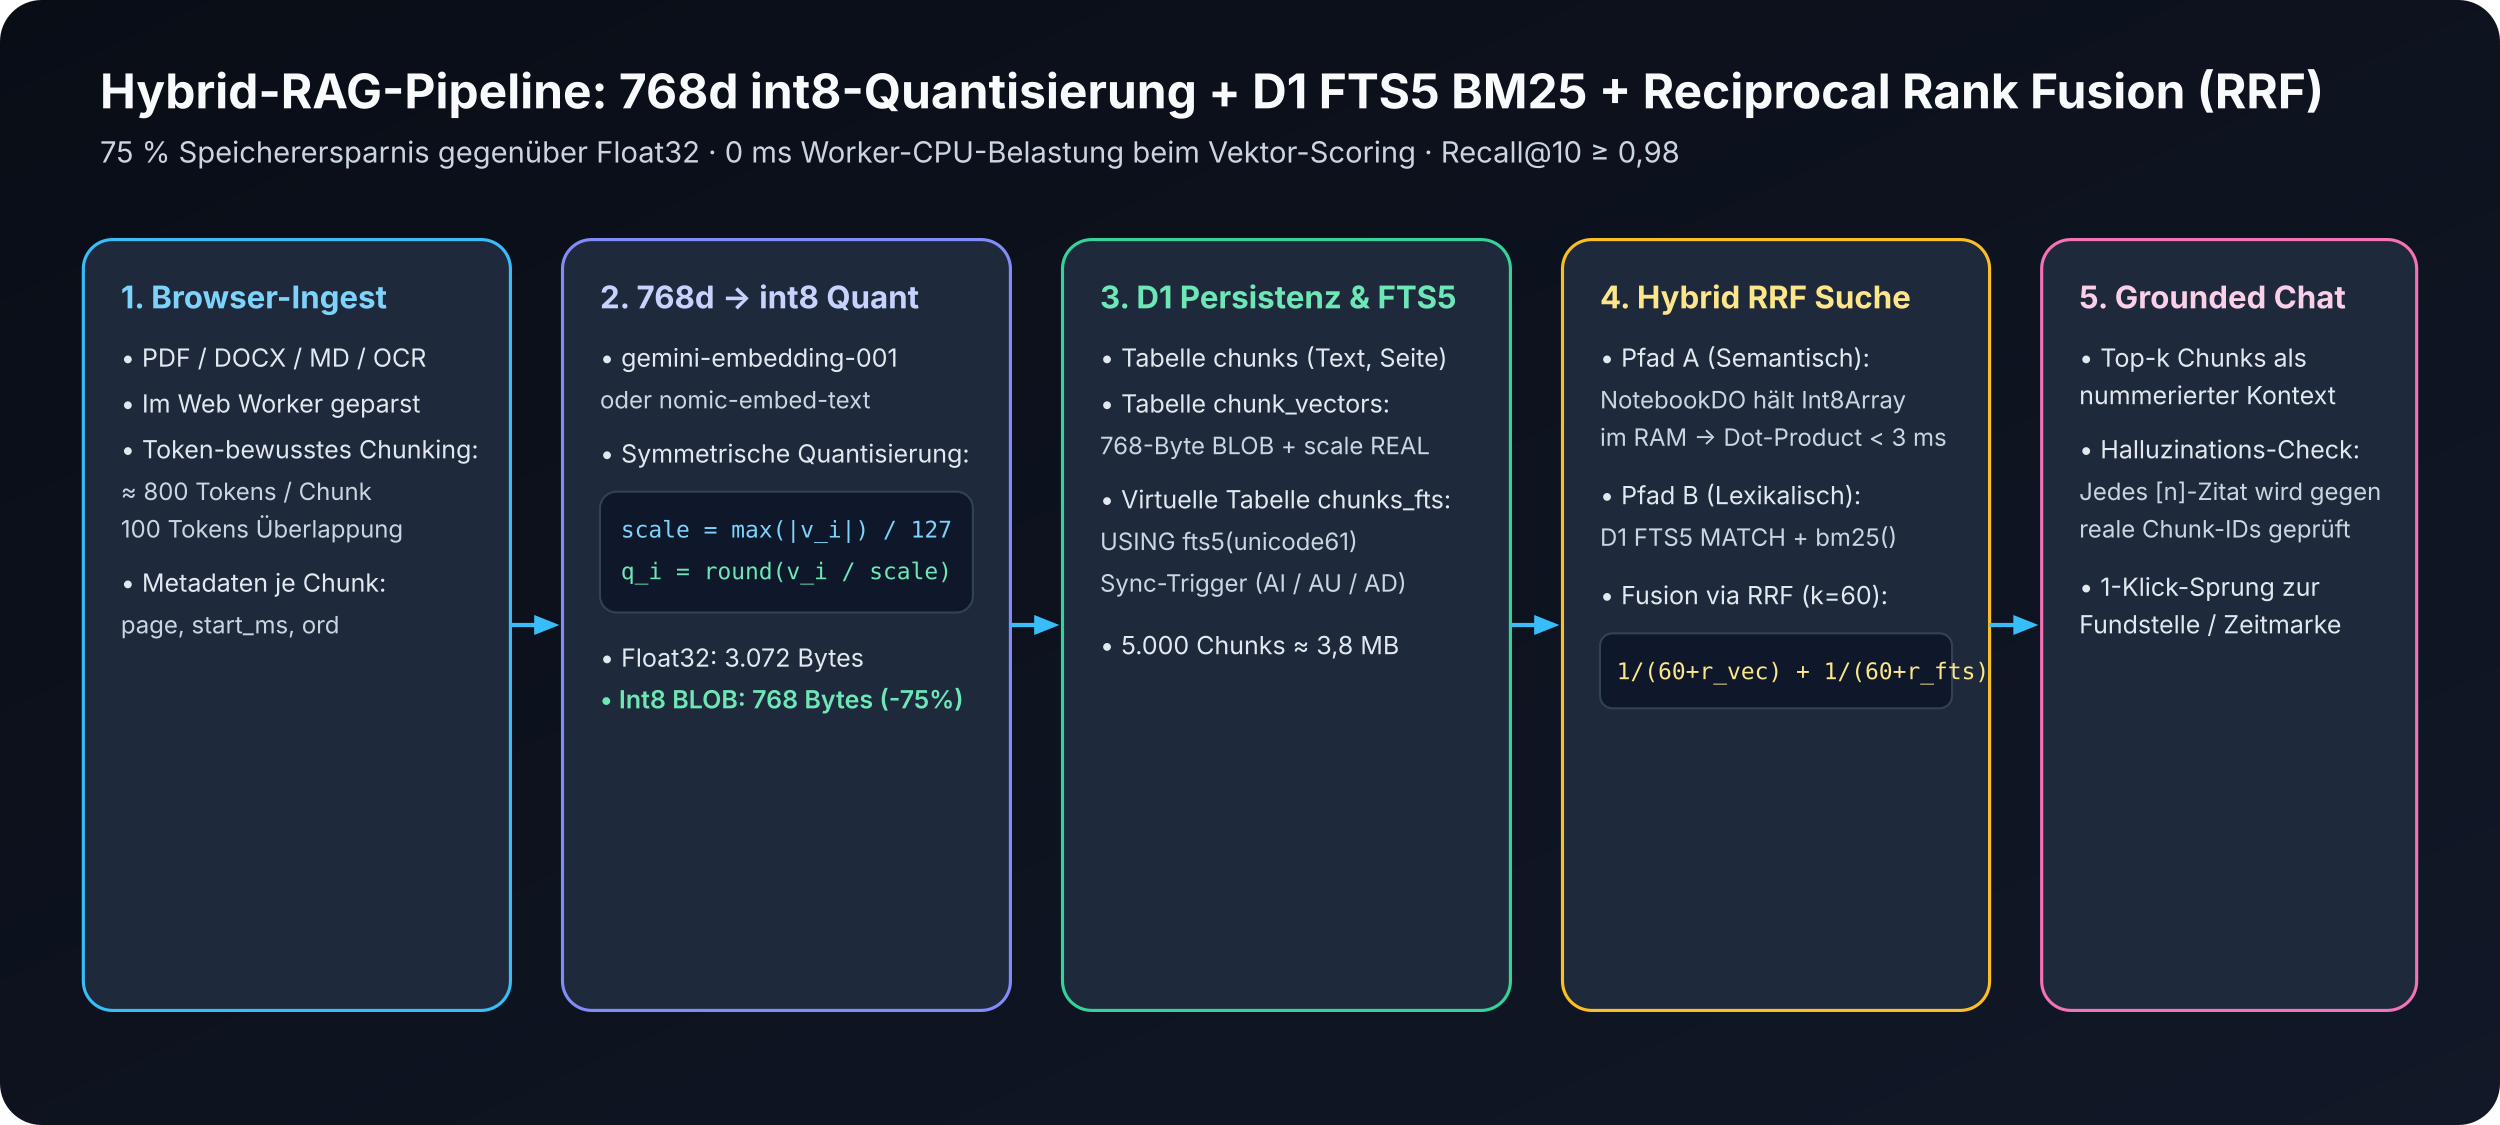
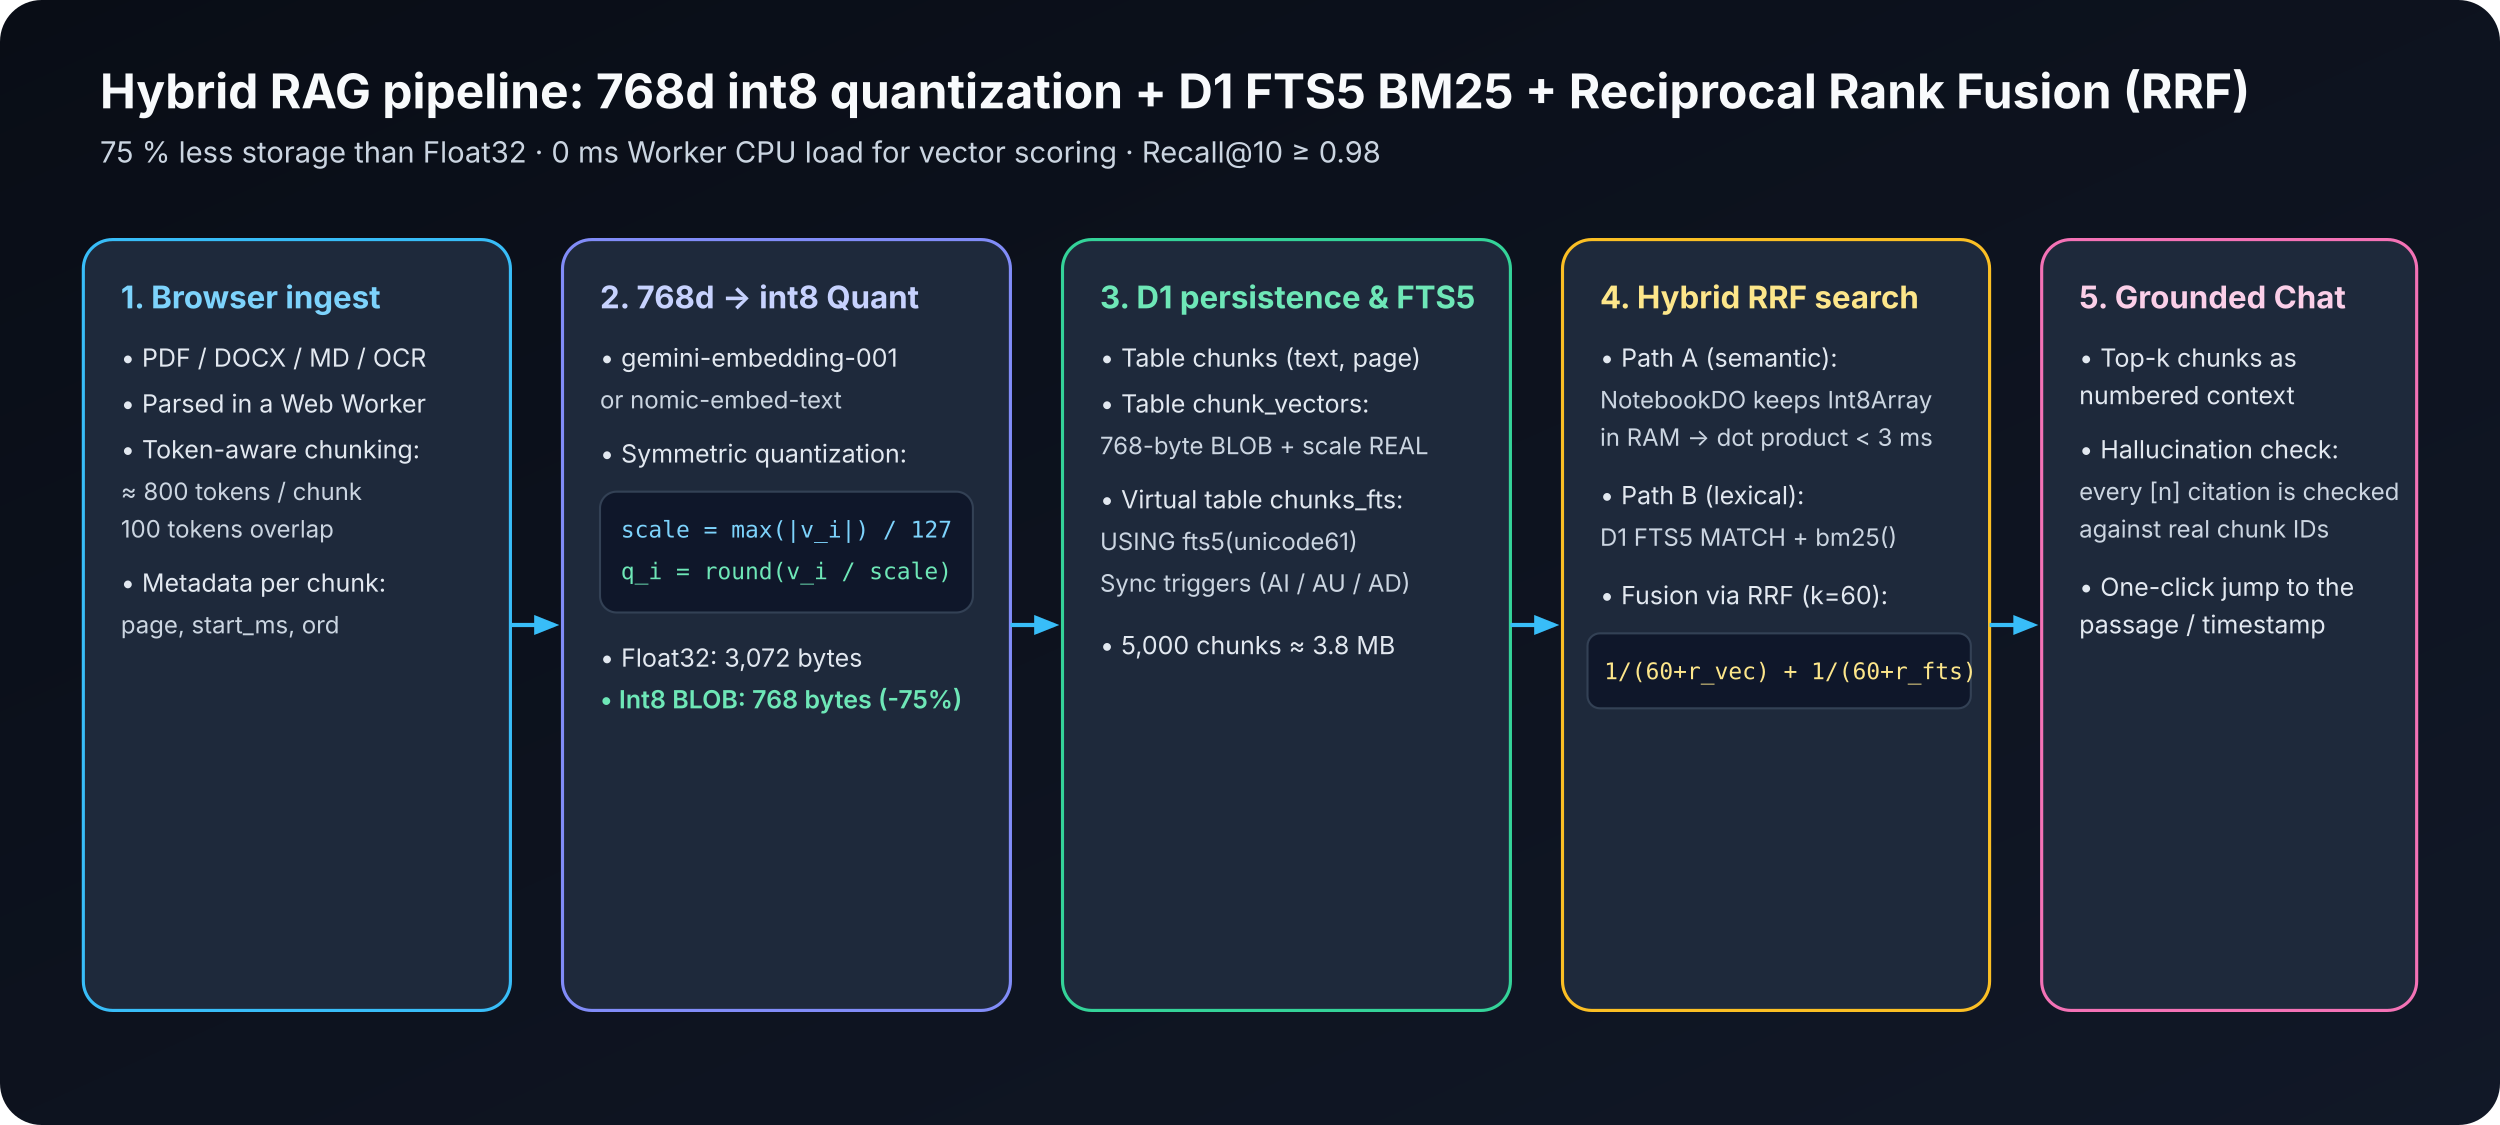
<svg xmlns="http://www.w3.org/2000/svg" viewBox="0 0 1200 540" width="1200" height="540" role="img" aria-labelledby="rag-title rag-desc">
  <style>
    :root {
      color-scheme: light dark;
      --bg-primary: #FAF8F5;
      --bg-card: #FFFFFF;
      --text-primary: #141413;
      --text-secondary: #3D3935;
      --border-subtle: #CBD5E1;
    }
    @media (prefers-color-scheme: dark) {
      :root {
        --bg-primary: #0B0F17;
        --bg-card: #1E293B;
        --text-primary: #F8FAFC;
        --text-secondary: #94A3B8;
        --border-subtle: #334155;
      }
    }
  </style>
  <defs>
    <linearGradient id="ragBg" x1="0%" y1="0%" x2="100%" y2="100%">
      <stop offset="0%" stop-color="#090D16" />
      <stop offset="100%" stop-color="#111827" />
    </linearGradient>
    <marker id="ragArrow" viewBox="0 0 10 10" refX="8" refY="5" markerWidth="6" markerHeight="6" orient="auto">
      <path d="M 0 1 L 10 5 L 0 9 z" fill="#38BDF8" />
    </marker>
  </defs>
  <rect width="1200" height="540" rx="20" fill="url(#ragBg)" />
-   <text x="48" y="52" fill="#F8FAFC" font-family="Inter, 'Segoe UI', system-ui, -apple-system, Roboto, Helvetica, Arial, sans-serif" font-size="23" font-weight="700">Hybrid-RAG-Pipeline: 768d int8-Quantisierung + D1 FTS5 BM25 + Reciprocal Rank Fusion (RRF)</text>
-   <text x="48" y="78" fill="#CBD5E1" font-family="Inter, 'Segoe UI', system-ui, -apple-system, Roboto, Helvetica, Arial, sans-serif" font-size="14">75 % Speicherersparnis gegenüber Float32 · 0 ms Worker-CPU-Belastung beim Vektor-Scoring · Recall@10 ≥ 0,98</text>
+   <switch>
+     <text systemLanguage="de" x="48" y="52" fill="#F8FAFC" font-family="Inter, 'Segoe UI', system-ui, -apple-system, Roboto, Helvetica, Arial, sans-serif" font-size="23" font-weight="700">Hybrid-RAG-Pipeline: 768d int8-Quantisierung + D1 FTS5 BM25 + Reciprocal Rank Fusion (RRF)</text>
+     <text x="48" y="52" fill="#F8FAFC" font-family="Inter, 'Segoe UI', system-ui, -apple-system, Roboto, Helvetica, Arial, sans-serif" font-size="23" font-weight="700">Hybrid RAG pipeline: 768d int8 quantization + D1 FTS5 BM25 + Reciprocal Rank Fusion (RRF)</text>
+   </switch>
+   <switch>
+     <text systemLanguage="de" x="48" y="78" fill="#CBD5E1" font-family="Inter, 'Segoe UI', system-ui, -apple-system, Roboto, Helvetica, Arial, sans-serif" font-size="14">75 % Speicherersparnis gegenüber Float32 · 0 ms Worker-CPU-Belastung beim Vektor-Scoring · Recall@10 ≥ 0,98</text>
+     <text x="48" y="78" fill="#CBD5E1" font-family="Inter, 'Segoe UI', system-ui, -apple-system, Roboto, Helvetica, Arial, sans-serif" font-size="14">75 % less storage than Float32 · 0 ms Worker CPU load for vector scoring · Recall@10 ≥ 0.98</text>
+   </switch>
  <rect x="40" y="115" width="205" height="370" rx="14" fill="#1E293B" stroke="#38BDF8" stroke-width="1.5" />
-   <text x="58" y="148" fill="#7DD3FC" font-family="Inter, 'Segoe UI', system-ui, -apple-system, Roboto, Helvetica, Arial, sans-serif" font-size="15" font-weight="700">1. Browser-Ingest</text>
+   <switch>
+     <text systemLanguage="de" x="58" y="148" fill="#7DD3FC" font-family="Inter, 'Segoe UI', system-ui, -apple-system, Roboto, Helvetica, Arial, sans-serif" font-size="15" font-weight="700">1. Browser-Ingest</text>
+     <text x="58" y="148" fill="#7DD3FC" font-family="Inter, 'Segoe UI', system-ui, -apple-system, Roboto, Helvetica, Arial, sans-serif" font-size="15" font-weight="700">1. Browser ingest</text>
+   </switch>
  <text x="58" y="176" fill="#E2E8F0" font-family="Inter, 'Segoe UI', system-ui, -apple-system, Roboto, Helvetica, Arial, sans-serif" font-size="12">• PDF / DOCX / MD / OCR</text>
-   <text x="58" y="198" fill="#E2E8F0" font-family="Inter, 'Segoe UI', system-ui, -apple-system, Roboto, Helvetica, Arial, sans-serif" font-size="12">• Im Web Worker geparst</text>
-   <text x="58" y="220" fill="#E2E8F0" font-family="Inter, 'Segoe UI', system-ui, -apple-system, Roboto, Helvetica, Arial, sans-serif" font-size="12">• Token-bewusstes Chunking:</text>
-   <text x="58" y="240" fill="#CBD5E1" font-family="Inter, 'Segoe UI', system-ui, -apple-system, Roboto, Helvetica, Arial, sans-serif" font-size="11.5">  ≈ 800 Tokens / Chunk</text>
-   <text x="58" y="258" fill="#CBD5E1" font-family="Inter, 'Segoe UI', system-ui, -apple-system, Roboto, Helvetica, Arial, sans-serif" font-size="11.5">  100 Tokens Überlappung</text>
-   <text x="58" y="284" fill="#E2E8F0" font-family="Inter, 'Segoe UI', system-ui, -apple-system, Roboto, Helvetica, Arial, sans-serif" font-size="12">• Metadaten je Chunk:</text>
+   <switch>
+     <text systemLanguage="de" x="58" y="198" fill="#E2E8F0" font-family="Inter, 'Segoe UI', system-ui, -apple-system, Roboto, Helvetica, Arial, sans-serif" font-size="12">• Im Web Worker geparst</text>
+     <text x="58" y="198" fill="#E2E8F0" font-family="Inter, 'Segoe UI', system-ui, -apple-system, Roboto, Helvetica, Arial, sans-serif" font-size="12">• Parsed in a Web Worker</text>
+   </switch>
+   <switch>
+     <text systemLanguage="de" x="58" y="220" fill="#E2E8F0" font-family="Inter, 'Segoe UI', system-ui, -apple-system, Roboto, Helvetica, Arial, sans-serif" font-size="12">• Token-bewusstes Chunking:</text>
+     <text x="58" y="220" fill="#E2E8F0" font-family="Inter, 'Segoe UI', system-ui, -apple-system, Roboto, Helvetica, Arial, sans-serif" font-size="12">• Token-aware chunking:</text>
+   </switch>
+   <switch>
+     <text systemLanguage="de" x="58" y="240" fill="#CBD5E1" font-family="Inter, 'Segoe UI', system-ui, -apple-system, Roboto, Helvetica, Arial, sans-serif" font-size="11.5">  ≈ 800 Tokens / Chunk</text>
+     <text x="58" y="240" fill="#CBD5E1" font-family="Inter, 'Segoe UI', system-ui, -apple-system, Roboto, Helvetica, Arial, sans-serif" font-size="11.5">  ≈ 800 tokens / chunk</text>
+   </switch>
+   <switch>
+     <text systemLanguage="de" x="58" y="258" fill="#CBD5E1" font-family="Inter, 'Segoe UI', system-ui, -apple-system, Roboto, Helvetica, Arial, sans-serif" font-size="11.5">  100 Tokens Überlappung</text>
+     <text x="58" y="258" fill="#CBD5E1" font-family="Inter, 'Segoe UI', system-ui, -apple-system, Roboto, Helvetica, Arial, sans-serif" font-size="11.5">  100 tokens overlap</text>
+   </switch>
+   <switch>
+     <text systemLanguage="de" x="58" y="284" fill="#E2E8F0" font-family="Inter, 'Segoe UI', system-ui, -apple-system, Roboto, Helvetica, Arial, sans-serif" font-size="12">• Metadaten je Chunk:</text>
+     <text x="58" y="284" fill="#E2E8F0" font-family="Inter, 'Segoe UI', system-ui, -apple-system, Roboto, Helvetica, Arial, sans-serif" font-size="12">• Metadata per chunk:</text>
+   </switch>
  <text x="58" y="304" fill="#CBD5E1" font-family="Inter, 'Segoe UI', system-ui, -apple-system, Roboto, Helvetica, Arial, sans-serif" font-size="11.5">  page, start_ms, ord</text>
  <rect x="270" y="115" width="215" height="370" rx="14" fill="#1E293B" stroke="#818CF8" stroke-width="1.5" />
  <text x="288" y="148" fill="#C7D2FE" font-family="Inter, 'Segoe UI', system-ui, -apple-system, Roboto, Helvetica, Arial, sans-serif" font-size="15" font-weight="700">2. 768d → int8 Quant</text>
  <text x="288" y="176" fill="#E2E8F0" font-family="Inter, 'Segoe UI', system-ui, -apple-system, Roboto, Helvetica, Arial, sans-serif" font-size="12">• gemini-embedding-001</text>
-   <text x="288" y="196" fill="#CBD5E1" font-family="Inter, 'Segoe UI', system-ui, -apple-system, Roboto, Helvetica, Arial, sans-serif" font-size="11.5">  oder nomic-embed-text</text>
-   <text x="288" y="222" fill="#E2E8F0" font-family="Inter, 'Segoe UI', system-ui, -apple-system, Roboto, Helvetica, Arial, sans-serif" font-size="12">• Symmetrische Quantisierung:</text>
+   <switch>
+     <text systemLanguage="de" x="288" y="196" fill="#CBD5E1" font-family="Inter, 'Segoe UI', system-ui, -apple-system, Roboto, Helvetica, Arial, sans-serif" font-size="11.5">  oder nomic-embed-text</text>
+     <text x="288" y="196" fill="#CBD5E1" font-family="Inter, 'Segoe UI', system-ui, -apple-system, Roboto, Helvetica, Arial, sans-serif" font-size="11.5">  or nomic-embed-text</text>
+   </switch>
+   <switch>
+     <text systemLanguage="de" x="288" y="222" fill="#E2E8F0" font-family="Inter, 'Segoe UI', system-ui, -apple-system, Roboto, Helvetica, Arial, sans-serif" font-size="12">• Symmetrische Quantisierung:</text>
+     <text x="288" y="222" fill="#E2E8F0" font-family="Inter, 'Segoe UI', system-ui, -apple-system, Roboto, Helvetica, Arial, sans-serif" font-size="12">• Symmetric quantization:</text>
+   </switch>
  <rect x="288" y="236" width="179" height="58" rx="8" fill="#0F172A" stroke="#334155" />
  <text x="298" y="258" fill="#7DD3FC" font-family="'JetBrains Mono', ui-monospace, Consolas, Menlo, monospace" font-size="11">scale = max(|v_i|) / 127</text>
  <text x="298" y="278" fill="#6EE7B7" font-family="'JetBrains Mono', ui-monospace, Consolas, Menlo, monospace" font-size="11">q_i = round(v_i / scale)</text>
-   <text x="288" y="320" fill="#E2E8F0" font-family="Inter, 'Segoe UI', system-ui, -apple-system, Roboto, Helvetica, Arial, sans-serif" font-size="12">• Float32: 3.072 Bytes</text>
-   <text x="288" y="340" fill="#6EE7B7" font-family="Inter, 'Segoe UI', system-ui, -apple-system, Roboto, Helvetica, Arial, sans-serif" font-size="12" font-weight="600">• Int8 BLOB: 768 Bytes (-75%)</text>
+   <switch>
+     <text systemLanguage="de" x="288" y="320" fill="#E2E8F0" font-family="Inter, 'Segoe UI', system-ui, -apple-system, Roboto, Helvetica, Arial, sans-serif" font-size="12">• Float32: 3.072 Bytes</text>
+     <text x="288" y="320" fill="#E2E8F0" font-family="Inter, 'Segoe UI', system-ui, -apple-system, Roboto, Helvetica, Arial, sans-serif" font-size="12">• Float32: 3,072 bytes</text>
+   </switch>
+   <switch>
+     <text systemLanguage="de" x="288" y="340" fill="#6EE7B7" font-family="Inter, 'Segoe UI', system-ui, -apple-system, Roboto, Helvetica, Arial, sans-serif" font-size="12" font-weight="600">• Int8 BLOB: 768 Bytes (-75%)</text>
+     <text x="288" y="340" fill="#6EE7B7" font-family="Inter, 'Segoe UI', system-ui, -apple-system, Roboto, Helvetica, Arial, sans-serif" font-size="12" font-weight="600">• Int8 BLOB: 768 bytes (-75%)</text>
+   </switch>
  <rect x="510" y="115" width="215" height="370" rx="14" fill="#1E293B" stroke="#34D399" stroke-width="1.5" />
-   <text x="528" y="148" fill="#6EE7B7" font-family="Inter, 'Segoe UI', system-ui, -apple-system, Roboto, Helvetica, Arial, sans-serif" font-size="15" font-weight="700">3. D1 Persistenz &amp; FTS5</text>
-   <text x="528" y="176" fill="#E2E8F0" font-family="Inter, 'Segoe UI', system-ui, -apple-system, Roboto, Helvetica, Arial, sans-serif" font-size="12">• Tabelle chunks (Text, Seite)</text>
-   <text x="528" y="198" fill="#E2E8F0" font-family="Inter, 'Segoe UI', system-ui, -apple-system, Roboto, Helvetica, Arial, sans-serif" font-size="12">• Tabelle chunk_vectors:</text>
-   <text x="528" y="218" fill="#CBD5E1" font-family="Inter, 'Segoe UI', system-ui, -apple-system, Roboto, Helvetica, Arial, sans-serif" font-size="11.5">  768-Byte BLOB + scale REAL</text>
-   <text x="528" y="244" fill="#E2E8F0" font-family="Inter, 'Segoe UI', system-ui, -apple-system, Roboto, Helvetica, Arial, sans-serif" font-size="12">• Virtuelle Tabelle chunks_fts:</text>
+   <switch>
+     <text systemLanguage="de" x="528" y="148" fill="#6EE7B7" font-family="Inter, 'Segoe UI', system-ui, -apple-system, Roboto, Helvetica, Arial, sans-serif" font-size="15" font-weight="700">3. D1 Persistenz &amp; FTS5</text>
+     <text x="528" y="148" fill="#6EE7B7" font-family="Inter, 'Segoe UI', system-ui, -apple-system, Roboto, Helvetica, Arial, sans-serif" font-size="15" font-weight="700">3. D1 persistence &amp; FTS5</text>
+   </switch>
+   <switch>
+     <text systemLanguage="de" x="528" y="176" fill="#E2E8F0" font-family="Inter, 'Segoe UI', system-ui, -apple-system, Roboto, Helvetica, Arial, sans-serif" font-size="12">• Tabelle chunks (Text, Seite)</text>
+     <text x="528" y="176" fill="#E2E8F0" font-family="Inter, 'Segoe UI', system-ui, -apple-system, Roboto, Helvetica, Arial, sans-serif" font-size="12">• Table chunks (text, page)</text>
+   </switch>
+   <switch>
+     <text systemLanguage="de" x="528" y="198" fill="#E2E8F0" font-family="Inter, 'Segoe UI', system-ui, -apple-system, Roboto, Helvetica, Arial, sans-serif" font-size="12">• Tabelle chunk_vectors:</text>
+     <text x="528" y="198" fill="#E2E8F0" font-family="Inter, 'Segoe UI', system-ui, -apple-system, Roboto, Helvetica, Arial, sans-serif" font-size="12">• Table chunk_vectors:</text>
+   </switch>
+   <switch>
+     <text systemLanguage="de" x="528" y="218" fill="#CBD5E1" font-family="Inter, 'Segoe UI', system-ui, -apple-system, Roboto, Helvetica, Arial, sans-serif" font-size="11.5">  768-Byte BLOB + scale REAL</text>
+     <text x="528" y="218" fill="#CBD5E1" font-family="Inter, 'Segoe UI', system-ui, -apple-system, Roboto, Helvetica, Arial, sans-serif" font-size="11.5">  768-byte BLOB + scale REAL</text>
+   </switch>
+   <switch>
+     <text systemLanguage="de" x="528" y="244" fill="#E2E8F0" font-family="Inter, 'Segoe UI', system-ui, -apple-system, Roboto, Helvetica, Arial, sans-serif" font-size="12">• Virtuelle Tabelle chunks_fts:</text>
+     <text x="528" y="244" fill="#E2E8F0" font-family="Inter, 'Segoe UI', system-ui, -apple-system, Roboto, Helvetica, Arial, sans-serif" font-size="12">• Virtual table chunks_fts:</text>
+   </switch>
  <text x="528" y="264" fill="#CBD5E1" font-family="Inter, 'Segoe UI', system-ui, -apple-system, Roboto, Helvetica, Arial, sans-serif" font-size="11.5">  USING fts5(unicode61)</text>
-   <text x="528" y="284" fill="#CBD5E1" font-family="Inter, 'Segoe UI', system-ui, -apple-system, Roboto, Helvetica, Arial, sans-serif" font-size="11.5">  Sync-Trigger (AI / AU / AD)</text>
-   <text x="528" y="314" fill="#E2E8F0" font-family="Inter, 'Segoe UI', system-ui, -apple-system, Roboto, Helvetica, Arial, sans-serif" font-size="12">• 5.000 Chunks ≈ 3,8 MB</text>
+   <switch>
+     <text systemLanguage="de" x="528" y="284" fill="#CBD5E1" font-family="Inter, 'Segoe UI', system-ui, -apple-system, Roboto, Helvetica, Arial, sans-serif" font-size="11.5">  Sync-Trigger (AI / AU / AD)</text>
+     <text x="528" y="284" fill="#CBD5E1" font-family="Inter, 'Segoe UI', system-ui, -apple-system, Roboto, Helvetica, Arial, sans-serif" font-size="11.5">  Sync triggers (AI / AU / AD)</text>
+   </switch>
+   <switch>
+     <text systemLanguage="de" x="528" y="314" fill="#E2E8F0" font-family="Inter, 'Segoe UI', system-ui, -apple-system, Roboto, Helvetica, Arial, sans-serif" font-size="12">• 5.000 Chunks ≈ 3,8 MB</text>
+     <text x="528" y="314" fill="#E2E8F0" font-family="Inter, 'Segoe UI', system-ui, -apple-system, Roboto, Helvetica, Arial, sans-serif" font-size="12">• 5,000 chunks ≈ 3.8 MB</text>
+   </switch>
  <rect x="750" y="115" width="205" height="370" rx="14" fill="#1E293B" stroke="#FBBF24" stroke-width="1.5" />
-   <text x="768" y="148" fill="#FDE68A" font-family="Inter, 'Segoe UI', system-ui, -apple-system, Roboto, Helvetica, Arial, sans-serif" font-size="15" font-weight="700">4. Hybrid RRF Suche</text>
-   <text x="768" y="176" fill="#E2E8F0" font-family="Inter, 'Segoe UI', system-ui, -apple-system, Roboto, Helvetica, Arial, sans-serif" font-size="12">• Pfad A (Semantisch):</text>
-   <text x="768" y="196" fill="#CBD5E1" font-family="Inter, 'Segoe UI', system-ui, -apple-system, Roboto, Helvetica, Arial, sans-serif" font-size="11.5">  NotebookDO hält Int8Array</text>
-   <text x="768" y="214" fill="#CBD5E1" font-family="Inter, 'Segoe UI', system-ui, -apple-system, Roboto, Helvetica, Arial, sans-serif" font-size="11.5">  im RAM → Dot-Product &lt; 3 ms</text>
-   <text x="768" y="242" fill="#E2E8F0" font-family="Inter, 'Segoe UI', system-ui, -apple-system, Roboto, Helvetica, Arial, sans-serif" font-size="12">• Pfad B (Lexikalisch):</text>
+   <switch>
+     <text systemLanguage="de" x="768" y="148" fill="#FDE68A" font-family="Inter, 'Segoe UI', system-ui, -apple-system, Roboto, Helvetica, Arial, sans-serif" font-size="15" font-weight="700">4. Hybrid RRF Suche</text>
+     <text x="768" y="148" fill="#FDE68A" font-family="Inter, 'Segoe UI', system-ui, -apple-system, Roboto, Helvetica, Arial, sans-serif" font-size="15" font-weight="700">4. Hybrid RRF search</text>
+   </switch>
+   <switch>
+     <text systemLanguage="de" x="768" y="176" fill="#E2E8F0" font-family="Inter, 'Segoe UI', system-ui, -apple-system, Roboto, Helvetica, Arial, sans-serif" font-size="12">• Pfad A (Semantisch):</text>
+     <text x="768" y="176" fill="#E2E8F0" font-family="Inter, 'Segoe UI', system-ui, -apple-system, Roboto, Helvetica, Arial, sans-serif" font-size="12">• Path A (semantic):</text>
+   </switch>
+   <switch>
+     <text systemLanguage="de" x="768" y="196" fill="#CBD5E1" font-family="Inter, 'Segoe UI', system-ui, -apple-system, Roboto, Helvetica, Arial, sans-serif" font-size="11.5">  NotebookDO hält Int8Array</text>
+     <text x="768" y="196" fill="#CBD5E1" font-family="Inter, 'Segoe UI', system-ui, -apple-system, Roboto, Helvetica, Arial, sans-serif" font-size="11.5">  NotebookDO keeps Int8Array</text>
+   </switch>
+   <switch>
+     <text systemLanguage="de" x="768" y="214" fill="#CBD5E1" font-family="Inter, 'Segoe UI', system-ui, -apple-system, Roboto, Helvetica, Arial, sans-serif" font-size="11.5">  im RAM → Dot-Product &lt; 3 ms</text>
+     <text x="768" y="214" fill="#CBD5E1" font-family="Inter, 'Segoe UI', system-ui, -apple-system, Roboto, Helvetica, Arial, sans-serif" font-size="11.5">  in RAM → dot product &lt; 3 ms</text>
+   </switch>
+   <switch>
+     <text systemLanguage="de" x="768" y="242" fill="#E2E8F0" font-family="Inter, 'Segoe UI', system-ui, -apple-system, Roboto, Helvetica, Arial, sans-serif" font-size="12">• Pfad B (Lexikalisch):</text>
+     <text x="768" y="242" fill="#E2E8F0" font-family="Inter, 'Segoe UI', system-ui, -apple-system, Roboto, Helvetica, Arial, sans-serif" font-size="12">• Path B (lexical):</text>
+   </switch>
  <text x="768" y="262" fill="#CBD5E1" font-family="Inter, 'Segoe UI', system-ui, -apple-system, Roboto, Helvetica, Arial, sans-serif" font-size="11.5">  D1 FTS5 MATCH + bm25()</text>
  <text x="768" y="290" fill="#E2E8F0" font-family="Inter, 'Segoe UI', system-ui, -apple-system, Roboto, Helvetica, Arial, sans-serif" font-size="12">• Fusion via RRF (k=60):</text>
-   <rect x="768" y="304" width="169" height="36" rx="6" fill="#0F172A" stroke="#334155" />
-   <text x="776" y="326" fill="#FDE68A" font-family="'JetBrains Mono', ui-monospace, Consolas, Menlo, monospace" font-size="11">1/(60+r_vec) + 1/(60+r_fts)</text>
+   <rect x="762" y="304" width="184" height="36" rx="6" fill="#0F172A" stroke="#334155" />
+   <text x="770" y="326" fill="#FDE68A" font-family="'JetBrains Mono', ui-monospace, Consolas, Menlo, monospace" font-size="11">1/(60+r_vec) + 1/(60+r_fts)</text>
  <rect x="980" y="115" width="180" height="370" rx="14" fill="#1E293B" stroke="#F472B6" stroke-width="1.5" />
  <text x="998" y="148" fill="#FBCFE8" font-family="Inter, 'Segoe UI', system-ui, -apple-system, Roboto, Helvetica, Arial, sans-serif" font-size="15" font-weight="700">5. Grounded Chat</text>
-   <text x="998" y="176" fill="#E2E8F0" font-family="Inter, 'Segoe UI', system-ui, -apple-system, Roboto, Helvetica, Arial, sans-serif" font-size="12">• Top-k Chunks als</text>
-   <text x="998" y="194" fill="#E2E8F0" font-family="Inter, 'Segoe UI', system-ui, -apple-system, Roboto, Helvetica, Arial, sans-serif" font-size="12">  nummerierter Kontext</text>
-   <text x="998" y="220" fill="#E2E8F0" font-family="Inter, 'Segoe UI', system-ui, -apple-system, Roboto, Helvetica, Arial, sans-serif" font-size="12">• Halluzinations-Check:</text>
-   <text x="998" y="240" fill="#CBD5E1" font-family="Inter, 'Segoe UI', system-ui, -apple-system, Roboto, Helvetica, Arial, sans-serif" font-size="11.5">  Jedes [n]-Zitat wird gegen</text>
-   <text x="998" y="258" fill="#CBD5E1" font-family="Inter, 'Segoe UI', system-ui, -apple-system, Roboto, Helvetica, Arial, sans-serif" font-size="11.5">  reale Chunk-IDs geprüft</text>
-   <text x="998" y="286" fill="#E2E8F0" font-family="Inter, 'Segoe UI', system-ui, -apple-system, Roboto, Helvetica, Arial, sans-serif" font-size="12">• 1-Klick-Sprung zur</text>
-   <text x="998" y="304" fill="#E2E8F0" font-family="Inter, 'Segoe UI', system-ui, -apple-system, Roboto, Helvetica, Arial, sans-serif" font-size="12">  Fundstelle / Zeitmarke</text>
+   <switch>
+     <text systemLanguage="de" x="998" y="176" fill="#E2E8F0" font-family="Inter, 'Segoe UI', system-ui, -apple-system, Roboto, Helvetica, Arial, sans-serif" font-size="12">• Top-k Chunks als</text>
+     <text x="998" y="176" fill="#E2E8F0" font-family="Inter, 'Segoe UI', system-ui, -apple-system, Roboto, Helvetica, Arial, sans-serif" font-size="12">• Top-k chunks as</text>
+   </switch>
+   <switch>
+     <text systemLanguage="de" x="998" y="194" fill="#E2E8F0" font-family="Inter, 'Segoe UI', system-ui, -apple-system, Roboto, Helvetica, Arial, sans-serif" font-size="12">  nummerierter Kontext</text>
+     <text x="998" y="194" fill="#E2E8F0" font-family="Inter, 'Segoe UI', system-ui, -apple-system, Roboto, Helvetica, Arial, sans-serif" font-size="12">  numbered context</text>
+   </switch>
+   <switch>
+     <text systemLanguage="de" x="998" y="220" fill="#E2E8F0" font-family="Inter, 'Segoe UI', system-ui, -apple-system, Roboto, Helvetica, Arial, sans-serif" font-size="12">• Halluzinations-Check:</text>
+     <text x="998" y="220" fill="#E2E8F0" font-family="Inter, 'Segoe UI', system-ui, -apple-system, Roboto, Helvetica, Arial, sans-serif" font-size="12">• Hallucination check:</text>
+   </switch>
+   <switch>
+     <text systemLanguage="de" x="998" y="240" fill="#CBD5E1" font-family="Inter, 'Segoe UI', system-ui, -apple-system, Roboto, Helvetica, Arial, sans-serif" font-size="11.5">  Jedes [n]-Zitat wird gegen</text>
+     <text x="998" y="240" fill="#CBD5E1" font-family="Inter, 'Segoe UI', system-ui, -apple-system, Roboto, Helvetica, Arial, sans-serif" font-size="11.5">  every [n] citation is checked</text>
+   </switch>
+   <switch>
+     <text systemLanguage="de" x="998" y="258" fill="#CBD5E1" font-family="Inter, 'Segoe UI', system-ui, -apple-system, Roboto, Helvetica, Arial, sans-serif" font-size="11.5">  reale Chunk-IDs geprüft</text>
+     <text x="998" y="258" fill="#CBD5E1" font-family="Inter, 'Segoe UI', system-ui, -apple-system, Roboto, Helvetica, Arial, sans-serif" font-size="11.5">  against real chunk IDs</text>
+   </switch>
+   <switch>
+     <text systemLanguage="de" x="998" y="286" fill="#E2E8F0" font-family="Inter, 'Segoe UI', system-ui, -apple-system, Roboto, Helvetica, Arial, sans-serif" font-size="12">• 1-Klick-Sprung zur</text>
+     <text x="998" y="286" fill="#E2E8F0" font-family="Inter, 'Segoe UI', system-ui, -apple-system, Roboto, Helvetica, Arial, sans-serif" font-size="12">• One-click jump to the</text>
+   </switch>
+   <switch>
+     <text systemLanguage="de" x="998" y="304" fill="#E2E8F0" font-family="Inter, 'Segoe UI', system-ui, -apple-system, Roboto, Helvetica, Arial, sans-serif" font-size="12">  Fundstelle / Zeitmarke</text>
+     <text x="998" y="304" fill="#E2E8F0" font-family="Inter, 'Segoe UI', system-ui, -apple-system, Roboto, Helvetica, Arial, sans-serif" font-size="12">  passage / timestamp</text>
+   </switch>
  <line x1="245" y1="300" x2="266" y2="300" stroke="#38BDF8" stroke-width="2" marker-end="url(#ragArrow)" />
  <line x1="485" y1="300" x2="506" y2="300" stroke="#38BDF8" stroke-width="2" marker-end="url(#ragArrow)" />
  <line x1="725" y1="300" x2="746" y2="300" stroke="#38BDF8" stroke-width="2" marker-end="url(#ragArrow)" />
  <line x1="955" y1="300" x2="976" y2="300" stroke="#38BDF8" stroke-width="2" marker-end="url(#ragArrow)" />
</svg>
